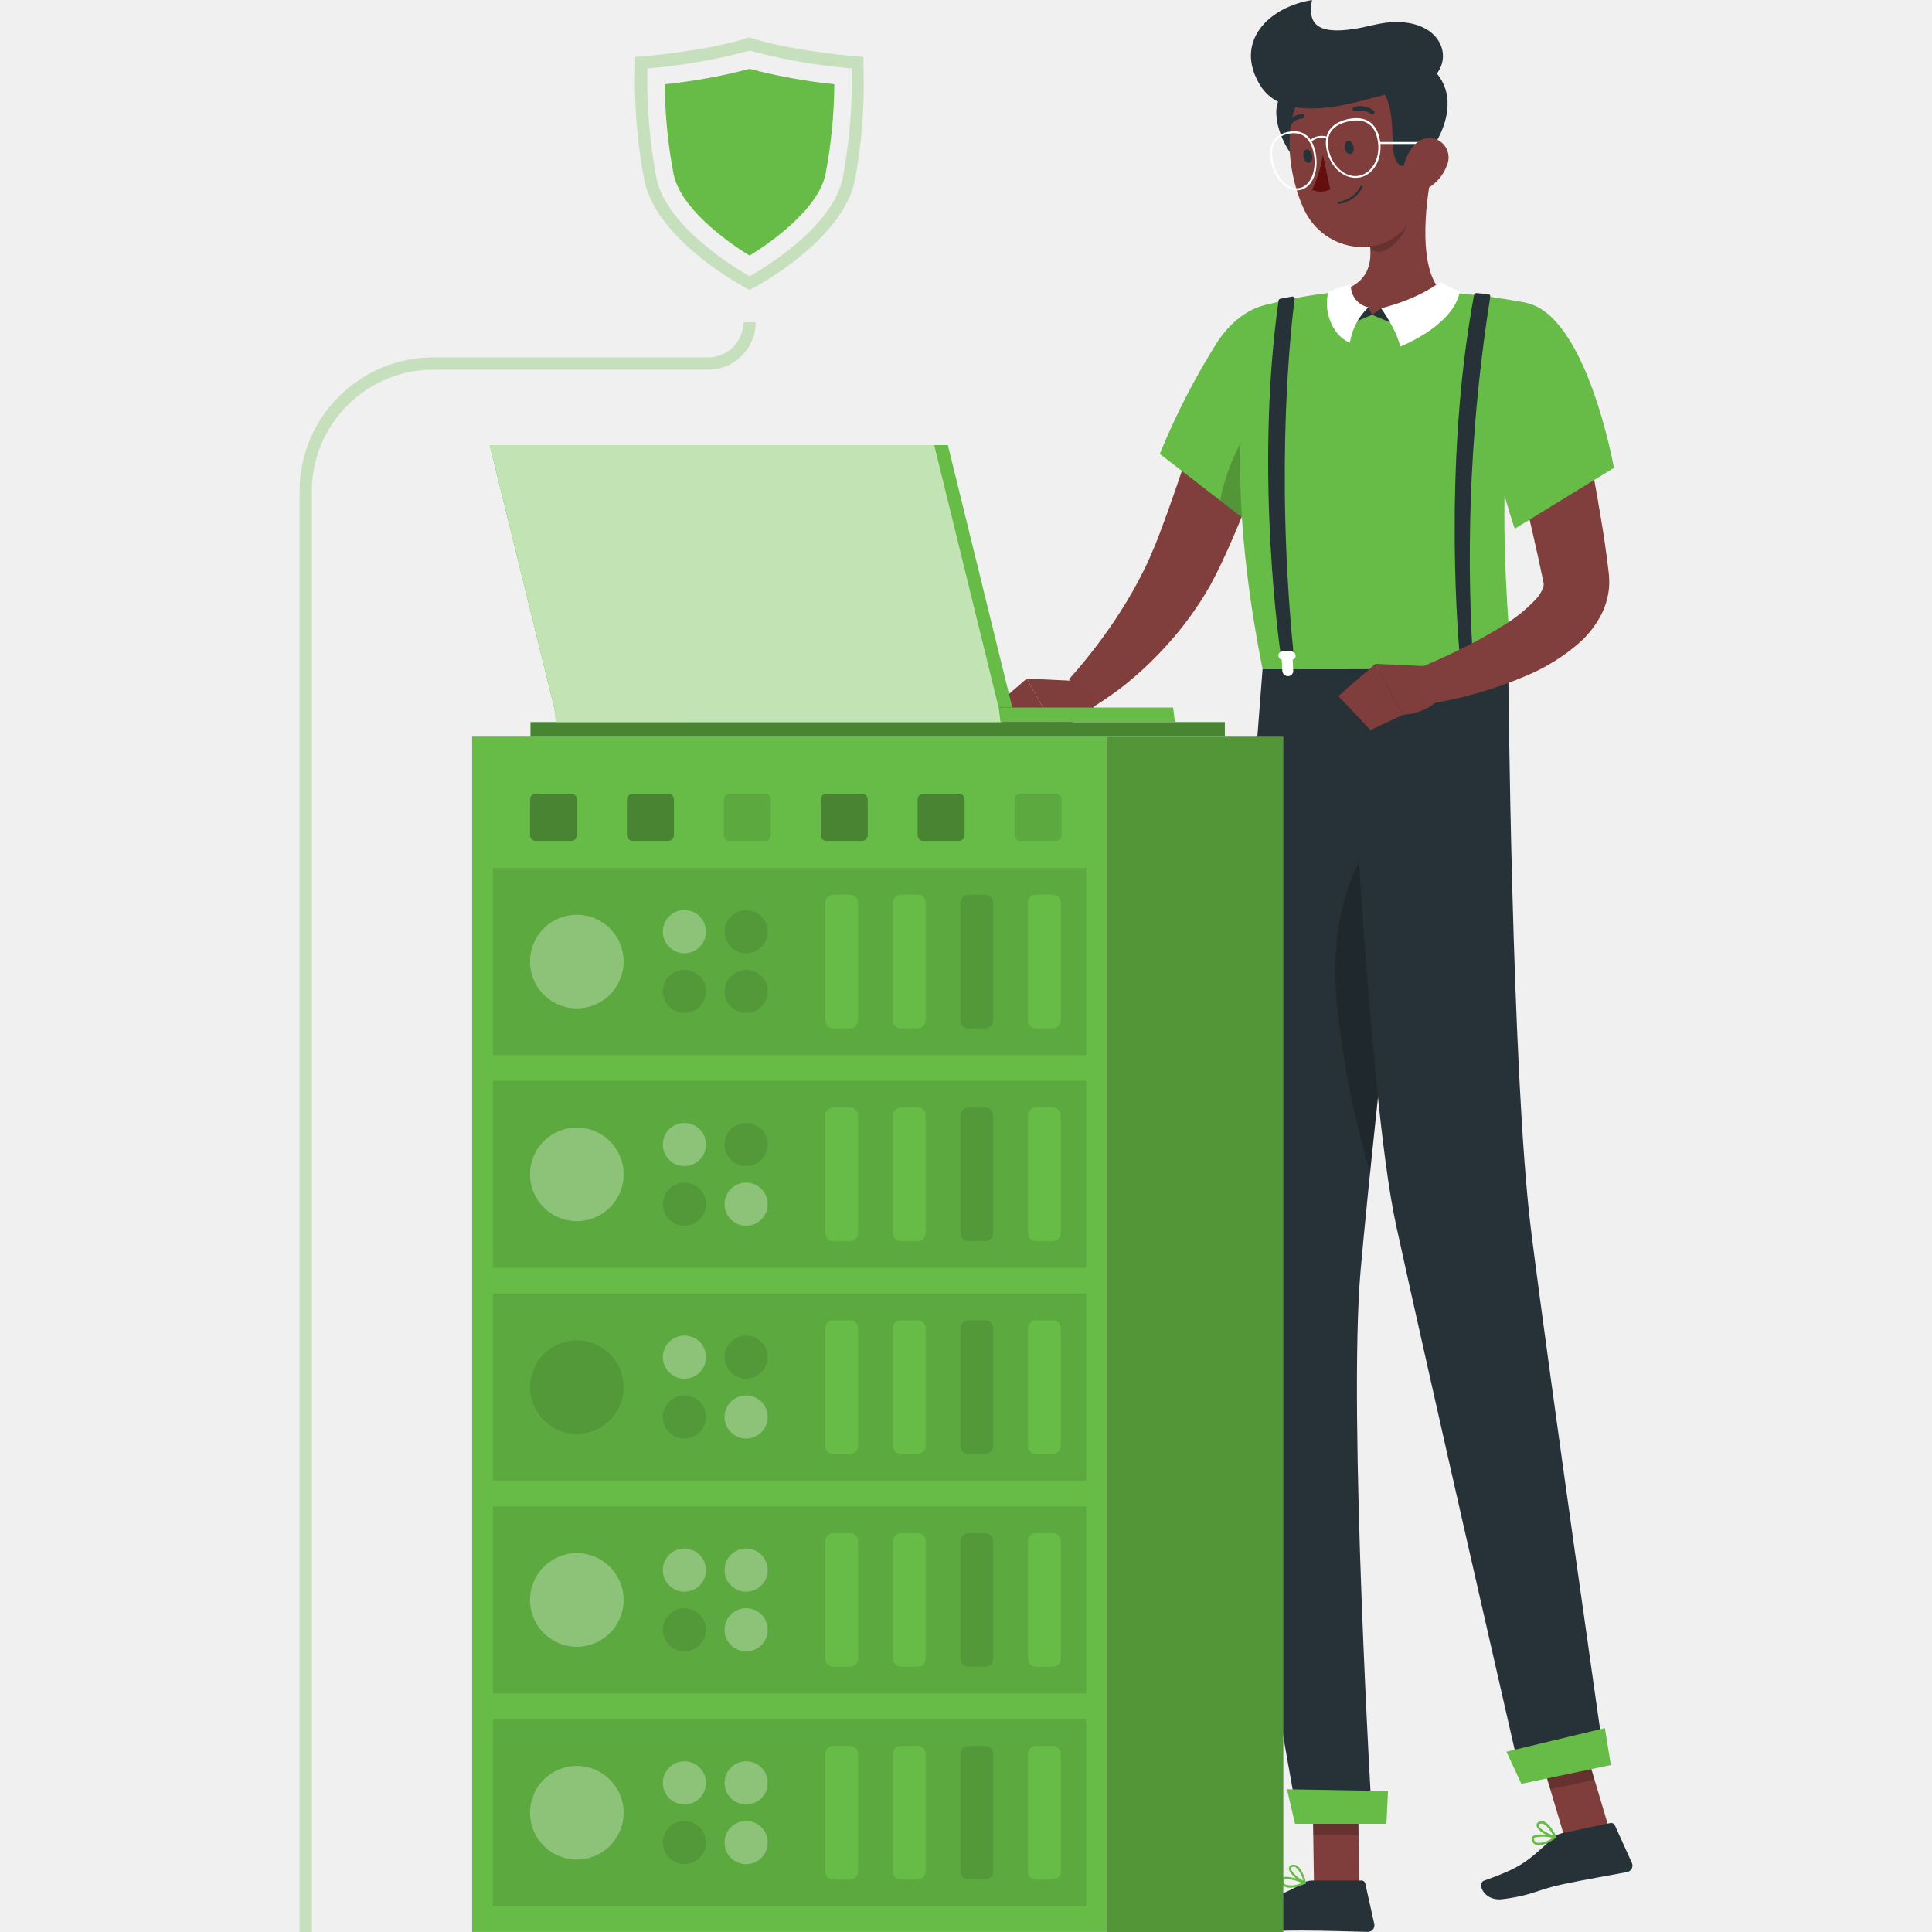
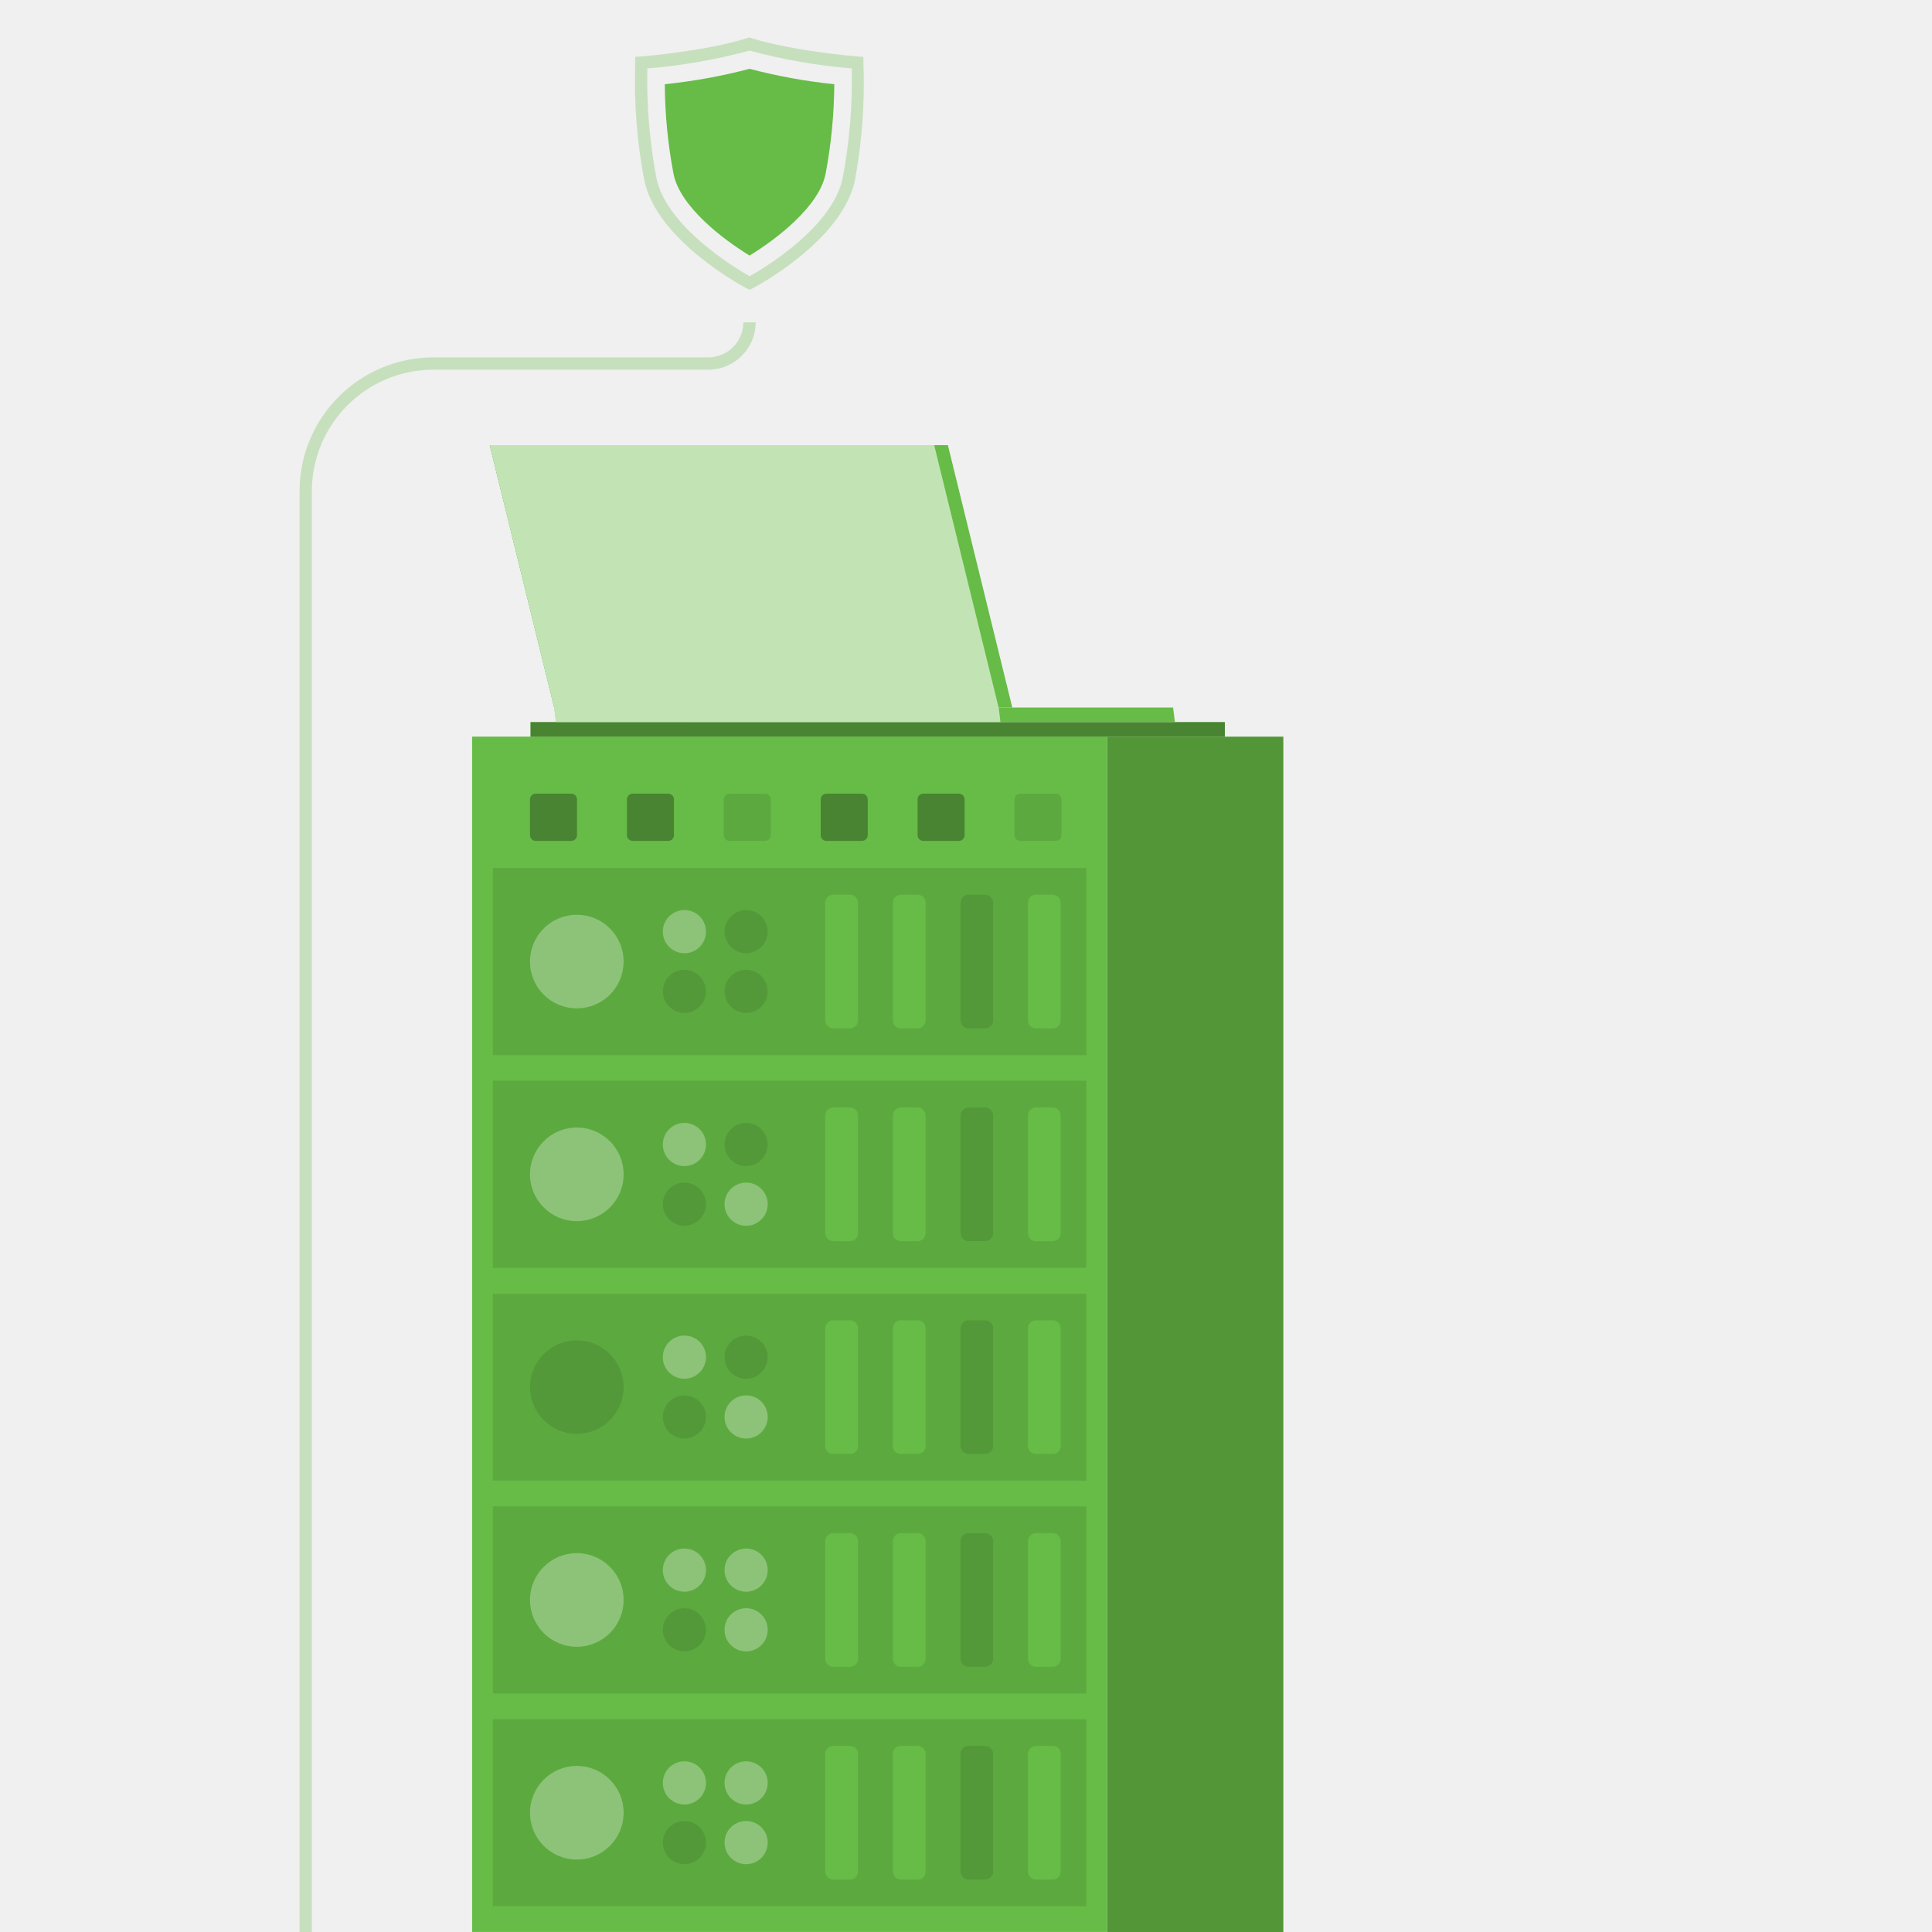
<svg xmlns="http://www.w3.org/2000/svg" viewBox="0 0 500 500" version="1.1" id="svg91">
  <defs id="defs91" />
  <g id="g91" transform="matrix(1.595711,0,0,1.595711,-148.9274,-164.1986)">
-     <g id="freepik--Character--inject-3" transform="translate(0,1.600001)">
-       <polygon points="347.11,399.4 342.24,383.04 349.43,381.52 354.3,397.88 " style="fill:#7f3e3b" id="polygon1" />
-       <path d="m 346.66,398.62 7.85,-1.65 a 0.66,0.66 0 0 1 0.72,0.36 l 2.76,6.09 a 1.07,1.07 0 0 1 -0.76,1.5 c -2.85,0.55 -7,1.24 -10.53,2 -4.16,0.88 -4.74,1.77 -9.69,2.4 -3,0.38 -4.2,-2.54 -3,-3 5.55,-2 6.8,-2.77 11,-6.79 a 3.37,3.37 0 0 1 1.65,-0.91 z" style="fill:#263238" id="path1" />
-       <polygon points="344.75,391.48 351.94,389.96 349.43,381.53 342.24,383.04 " style="opacity:0.2" id="polygon2" />
-       <path d="m 302.22,163.84 c -1.47,4.87 -3.08,9.61 -4.83,14.37 -1.75,4.76 -3.63,9.45 -5.85,14.2 l -0.87,1.79 -0.95,1.83 c -0.32,0.61 -0.7,1.18 -1.05,1.78 -0.35,0.6 -0.7,1.17 -1.1,1.73 a 54.45,54.45 0 0 1 -5,6.4 55.86,55.86 0 0 1 -5.75,5.56 c -1,0.86 -2.06,1.67 -3.15,2.44 -1.09,0.77 -2.14,1.49 -3.42,2.23 l -3.54,-4.71 c 0.69,-0.8 1.53,-1.73 2.27,-2.63 0.74,-0.9 1.47,-1.86 2.2,-2.79 1.43,-1.88 2.78,-3.81 4,-5.76 a 65.16,65.16 0 0 0 3.41,-6 c 0.52,-1 1,-2 1.44,-3.07 l 0.66,-1.55 0.64,-1.63 c 1.69,-4.43 3.27,-9.1 4.82,-13.77 l 4.68,-14 z" style="fill:#803e3c" id="path2" />
-       <path d="m 307.47,155.91 c 2.53,6.73 -10.92,30.67 -10.92,30.67 l -15.12,-11.66 a 116.2,116.2 0 0 1 9.39,-18.24 c 5.32,-7.93 13.87,-8.15 16.65,-0.77 z" style="fill:#66bc46" id="path3" />
-       <path d="m 304.51,162.56 c -4.78,2 -11.27,9.72 -13.3,19.9 l 5.34,4.12 c 0,0 8,-14.16 10.47,-23.76 a 2.31,2.31 0 0 0 -2.51,-0.26 z" style="opacity:0.2" id="path4" />
-       <path d="m 298.54,150.77 c 0,0 -8.87,16.78 -0.44,59.06 h 40.21 c 0.27,-6.18 -3.61,-30.37 2.35,-59.45 a 105.49,105.49 0 0 0 -13.46,-1.7 147.52,147.52 0 0 0 -17.09,0 74.77,74.77 0 0 0 -11.57,2.09 z" style="fill:#66bc46" id="path5" />
-       <polygon points="257.9,220.28 263.96,218.67 259.85,211.36 253.81,216.58 " style="fill:#7f3e3b" id="polygon5" />
-       <path d="m 268.72,211.78 -8.87,-0.42 4.11,7.31 c 0,0 6.59,0.7 7.22,-4.17 z" style="fill:#7f3e3b" id="path6" />
-       <path d="m 325.5,129.43 c -1.07,5.5 -2.15,15.58 1.7,19.25 0,0 -1.73,3.69 -11.95,3.69 -9.34,0 -5.14,-3.69 -5.14,-3.69 6.13,-1.46 6,-6 4.9,-10.29 z" style="fill:#7f3e3b" id="path7" />
-       <path d="m 321.23,133.09 -6.21,5.3 a 18,18 0 0 1 0.52,3 c 1.5,2.33 5.59,-1.09 6.34,-4.67 a 8.33,8.33 0 0 0 -0.65,-3.63 z" style="opacity:0.2" id="path8" />
-       <path d="m 300.83,117.35 c -2.05,3.45 2.46,13 7.68,12.13 5.22,-0.87 -3.78,-18.66 -7.68,-12.13 z" style="fill:#263238" id="path9" />
-       <path d="m 323,120.79 c 1.09,7.38 2.1,11.64 -0.79,16.16 -4.34,6.79 -14,5.35 -17.32,-1.55 -2.95,-6.22 -4.24,-17.24 2.28,-21.65 a 10.18,10.18 0 0 1 15.83,7.04 z" style="fill:#7f3e3b" id="path10" />
-       <path d="m 323.65,111.06 -6.37,4.64 c 3.84,4.57 -0.52,14.56 5.53,12.29 2.77,-0.99 9.92,-11.89 0.84,-16.93 z" style="fill:#263238" id="path11" />
-       <path d="m 316,105.37 c -9.67,2.34 -10.53,-0.45 -9.88,-4.07 -7.23,1.19 -12.64,6.89 -8.44,13.78 4.66,7.65 18.88,1.44 21.39,1.39 l 3.61,-0.88 c 8.2,-2.39 5.4,-13.13 -6.68,-10.22 z" style="fill:#263238" id="path12" />
-       <path d="m 324.62,124.65 v 0 c -1.83,0 -7.49,0 -7.55,0 a 0.16,0.16 0 0 1 -0.16,-0.16 0.15,0.15 0 0 1 0.16,-0.16 c 0.06,0 5.72,0 7.55,0 a 0.16,0.16 0 0 1 0.16,0.16 0.16,0.16 0 0 1 -0.16,0.16 z" style="fill:#ffffff" id="path13" />
-       <path d="m 328,128.12 a 7.12,7.12 0 0 1 -3.67,4 c -2.27,1 -3.78,-0.91 -3.46,-3.25 0.28,-2.1 1.8,-5.17 4.23,-5.21 a 3.18,3.18 0 0 1 2.9,4.46 z" style="fill:#7f3e3b" id="path14" />
-       <polygon points="306.44,407.14 306.19,390.12 313.54,390.12 313.78,407.14 " style="fill:#7f3e3b" id="polygon14" />
-       <path d="m 306.14,406.29 h 8 a 0.62,0.62 0 0 1 0.62,0.5 l 1.45,6.53 a 1.06,1.06 0 0 1 -1.05,1.3 c -2.9,-0.05 -7.08,-0.22 -10.72,-0.22 -4.25,0 -7.92,0.24 -12.91,0.24 -3,0 -3.85,-3.05 -2.59,-3.33 5.75,-1.26 10.44,-1.39 15.4,-4.45 a 3.35,3.35 0 0 1 1.8,-0.57 z" style="fill:#263238" id="path15" />
-       <polygon points="306.32,398.9 313.67,398.9 313.54,390.13 306.19,390.13 " style="opacity:0.2" id="polygon15" />
-       <path d="m 303.11,407.41 a 2.27,2.27 0 0 1 -1.49,-0.15 1.09,1.09 0 0 1 -0.51,-0.87 0.57,0.57 0 0 1 0.23,-0.55 c 0.74,-0.55 3.38,0.54 3.68,0.67 a 0.18,0.18 0 0 1 0.1,0.17 0.17,0.17 0 0 1 -0.11,0.16 9.12,9.12 0 0 1 -1.9,0.57 z m -1.34,-1.36 a 0.41,0.41 0 0 0 -0.22,0.08 0.19,0.19 0 0 0 -0.08,0.22 0.68,0.68 0 0 0 0.34,0.6 3.6,3.6 0 0 0 2.65,-0.28 7.18,7.18 0 0 0 -2.69,-0.62 z" style="fill:#66bc46" id="path16" />
-       <path d="m 305,406.85 h -0.08 c -0.84,-0.29 -2.58,-1.69 -2.55,-2.54 a 0.57,0.57 0 0 1 0.48,-0.55 1,1 0 0 1 0.79,0.11 c 1,0.57 1.49,2.68 1.51,2.77 a 0.2,0.2 0 0 1 -0.06,0.18 0.19,0.19 0 0 1 -0.09,0.03 z m -2,-2.77 h -0.08 c -0.22,0.07 -0.23,0.18 -0.23,0.22 0,0.51 1.13,1.59 2,2 a 4.24,4.24 0 0 0 -1.24,-2.18 0.58,0.58 0 0 0 -0.45,-0.04 z" style="fill:#66bc46" id="path17" />
-       <path d="m 298.1,209.83 c 0,0 -5.4,68.91 -6.41,91.83 -1.06,23.83 12.24,95.13 12.24,95.13 h 11.95 c 0,0 -3.94,-66.13 -1.88,-89.46 2.24,-25.44 10.53,-97.5 10.53,-97.5 z" style="fill:#263238" id="path18" />
-       <path d="m 310.15,264 a 149.49,149.49 0 0 0 5.4,27.43 c 1.84,-18.09 4.54,-42.4 6.5,-59.77 -4.6,3.01 -13.72,11.72 -11.9,32.34 z" style="opacity:0.2" id="path19" />
-       <path d="m 312,209.83 c 0,0 3.07,68.68 7.76,90.2 5.12,23.57 20.42,90.26 20.42,90.26 l 13.47,-2.84 c 0,0 -9.08,-63.23 -12,-86.56 -3.17,-25.33 -3.7,-91.06 -3.7,-91.06 z" style="fill:#263238" id="path20" />
-       <polygon points="340.07,390.61 337.65,385.4 353.62,381.57 354.58,387.56 " style="fill:#66bc46" id="polygon20" />
-       <polygon points="303.36,397.09 302.06,391.49 318.44,391.78 318.19,397.09 " style="fill:#66bc46" id="polygon21" />
-       <path d="m 312.85,125.06 c 0.13,0.59 -0.08,1.14 -0.47,1.22 -0.39,0.08 -0.81,-0.33 -0.93,-0.92 -0.12,-0.59 0.09,-1.14 0.47,-1.22 0.38,-0.08 0.81,0.33 0.93,0.92 z" style="fill:#263238" id="path21" />
-       <path d="m 306.15,126.48 c 0.12,0.59 -0.09,1.14 -0.48,1.22 -0.39,0.08 -0.8,-0.33 -0.93,-0.92 -0.13,-0.59 0.09,-1.15 0.48,-1.23 0.39,-0.08 0.78,0.34 0.93,0.93 z" style="fill:#263238" id="path22" />
-       <path d="m 307.89,126.42 a 21.45,21.45 0 0 1 -1.76,5.67 3.49,3.49 0 0 0 2.95,-0.07 z" style="fill:#630f0f" id="path23" />
-       <path d="m 310.5,134.37 a 0.18,0.18 0 1 1 -0.06,-0.35 4.81,4.81 0 0 0 3.55,-2.5 0.18,0.18 0 0 1 0.23,-0.1 0.18,0.18 0 0 1 0.09,0.24 5.06,5.06 0 0 1 -3.81,2.71 z" style="fill:#263238" id="path24" />
-       <path d="m 316,119.85 a 0.35,0.35 0 0 1 -0.31,-0.06 2.84,2.84 0 0 0 -2.53,-0.46 0.36,0.36 0 0 1 -0.26,-0.67 3.55,3.55 0 0 1 3.21,0.56 0.35,0.35 0 0 1 0.08,0.49 0.43,0.43 0 0 1 -0.19,0.14 z" style="fill:#263238" id="path25" />
-       <path d="m 302.09,122 a 0.3,0.3 0 0 1 -0.15,-0.05 0.36,0.36 0 0 1 -0.1,-0.49 3.5,3.5 0 0 1 2.78,-1.68 0.36,0.36 0 0 1 0,0.71 v 0 a 2.82,2.82 0 0 0 -2.19,1.35 0.34,0.34 0 0 1 -0.34,0.16 z" style="fill:#263238" id="path26" />
-       <path d="m 334.7,149 -1.9,-0.17 a 0.39,0.39 0 0 0 -0.4,0.31 c -5.28,28.36 -2.32,58.48 -2.32,58.48 h 2.1 a 270.14,270.14 0 0 1 2.85,-58.2 0.36,0.36 0 0 0 -0.33,-0.42 z" style="fill:#263238" id="path27" />
-       <path d="m 332.48,207.64 a 0.68,0.68 0 0 0 -0.67,-0.68 h -1.45 a 0.69,0.69 0 0 0 -0.68,0.68 0.66,0.66 0 0 0 0.52,0.64 v 1.8 a 0.89,0.89 0 0 0 1.77,0 v -1.8 a 0.66,0.66 0 0 0 0.51,-0.64 z" style="fill:#ffffff" id="path28" />
-       <path d="m 302.87,149.4 -1.88,0.35 a 0.37,0.37 0 0 0 -0.3,0.32 c -4,28.38 0.38,57.57 0.38,57.57 h 2.09 c -3.12,-30.89 -0.35,-54.16 0.14,-57.83 a 0.37,0.37 0 0 0 -0.43,-0.41 z" style="fill:#263238" id="path29" />
-       <path d="m 303.47,207.64 a 0.73,0.73 0 0 0 -0.71,-0.68 h -1.45 a 0.64,0.64 0 0 0 -0.64,0.68 0.69,0.69 0 0 0 0.54,0.64 l 0.09,1.8 a 0.93,0.93 0 0 0 0.92,0.88 0.84,0.84 0 0 0 0.85,-0.88 l -0.09,-1.8 a 0.63,0.63 0 0 0 0.49,-0.64 z" style="fill:#ffffff" id="path30" />
-       <path d="m 343.93,400.35 a 2.35,2.35 0 0 1 -1.49,0.16 1.07,1.07 0 0 1 -0.68,-0.75 0.58,0.58 0 0 1 0.1,-0.58 c 0.62,-0.69 3.42,-0.17 3.74,-0.1 a 0.16,0.16 0 0 1 0.14,0.14 0.17,0.17 0 0 1 -0.07,0.18 9.71,9.71 0 0 1 -1.74,0.95 z m -1.6,-1.05 a 0.43,0.43 0 0 0 -0.2,0.12 c 0,0 -0.07,0.1 0,0.23 a 0.69,0.69 0 0 0 0.45,0.52 3.64,3.64 0 0 0 2.55,-0.82 7,7 0 0 0 -2.8,-0.05 z" style="fill:#66bc46" id="path31" />
-       <path d="m 345.63,399.42 h -0.09 c -0.87,-0.12 -2.87,-1.12 -3,-2 a 0.59,0.59 0 0 1 0.37,-0.64 1,1 0 0 1 0.79,-0.06 c 1.07,0.36 2,2.32 2.05,2.4 a 0.19,0.19 0 0 1 0,0.19 z m -2.5,-2.31 h -0.08 c -0.2,0.11 -0.18,0.22 -0.18,0.26 0.09,0.5 1.43,1.32 2.36,1.6 -0.3,-0.57 -1,-1.66 -1.67,-1.89 a 0.63,0.63 0 0 0 -0.43,0.03 z" style="fill:#66bc46" id="path32" />
-       <path d="m 313.92,130.07 c -2.37,0.5 -4.81,-1.5 -5.43,-4.45 -0.55,-2.63 0.67,-4.39 3.44,-5 2.77,-0.61 4.6,0.54 5.16,3.16 0.62,2.98 -0.8,5.79 -3.17,6.29 z M 312,121 c -1.81,0.38 -3.84,1.49 -3.18,4.59 0.58,2.78 2.85,4.67 5,4.2 2.15,-0.47 3.51,-3.1 2.92,-5.88 -0.63,-3.14 -2.93,-3.34 -4.74,-2.91 z" style="fill:#ffffff" id="path33" />
-       <path d="m 304.21,132.12 c -2,0.42 -4.12,-1.64 -4.74,-4.59 -0.75,-3.55 1.4,-4.55 2.75,-4.84 1.35,-0.29 3.72,-0.23 4.47,3.31 0.62,3 -0.49,5.7 -2.48,6.12 z M 302.29,123 c -1.51,0.32 -3.16,1.35 -2.51,4.45 0.59,2.78 2.55,4.73 4.36,4.34 1.81,-0.39 2.82,-3 2.23,-5.73 -0.65,-3.06 -2.58,-3.37 -4.08,-3.06 z" style="fill:#ffffff" id="path34" />
-       <path d="m 308.64,123.78 h -0.08 a 2.6,2.6 0 0 0 -2.62,0.55 0.15,0.15 0 0 1 -0.22,0 0.16,0.16 0 0 1 0,-0.23 2.9,2.9 0 0 1 2.92,-0.61 0.16,0.16 0 0 1 0.11,0.19 0.18,0.18 0 0 1 -0.11,0.1 z" style="fill:#ffffff" id="path35" />
-       <polygon points="315.87,152.36 317.33,151.3 320.46,154.3 " style="fill:#263238" id="polygon35" />
-       <path d="m 317.33,151.3 c 0,0 2.58,3.61 3.08,6.22 3.09,-1.28 8.91,-4.48 9.69,-9 a 13.48,13.48 0 0 1 -3.19,-1.5 c 0,0 -3.11,2.64 -9.58,4.28 z" style="fill:#ffffff" id="path36" />
-       <polygon points="315.87,152.36 315.26,151.13 311.22,154.3 " style="fill:#263238" id="polygon36" />
-       <path d="m 315.26,151.14 a 10,10 0 0 0 -3,5.75 c -3.08,-1.28 -4.29,-5.45 -3.49,-8.23 a 18.46,18.46 0 0 1 3.66,-1.2 3.56,3.56 0 0 0 2.83,3.68 z" style="fill:#ffffff" id="path37" />
-       <polygon points="315.61,219.7 320.85,217.24 316.42,208.96 310.38,214.19 " style="fill:#7f3e3b" id="polygon37" />
-       <path d="m 325.29,209.38 -8.87,-0.42 4.43,8.28 c 0,0 6.27,-0.27 6.9,-5.13 z" style="fill:#7f3e3b" id="path38" />
-       <path d="m 348,160.73 c 1.31,5.43 2.47,10.86 3.51,16.35 q 0.78,4.11 1.46,8.26 c 0.47,2.77 0.88,5.55 1.22,8.45 a 13.06,13.06 0 0 1 0.13,1.65 10.06,10.06 0 0 1 -0.12,1.9 11.9,11.9 0 0 1 -1.07,3.45 16,16 0 0 1 -3.66,4.76 31.34,31.34 0 0 1 -8.2,5.17 66.49,66.49 0 0 1 -16.86,4.84 l -1.47,-5.7 c 2.4,-1 4.92,-2.1 7.29,-3.29 a 69.35,69.35 0 0 0 6.82,-3.77 25,25 0 0 0 5.38,-4.32 5.66,5.66 0 0 0 1.2,-1.94 1.36,1.36 0 0 0 0.06,-0.52 0.43,0.43 0 0 0 0,-0.17 1.5,1.5 0 0 1 -0.1,-0.42 c -1.06,-5.18 -2.37,-10.59 -3.58,-15.93 -1.21,-5.34 -2.45,-10.76 -3.57,-16.14 z" style="fill:#803e3c" id="path39" />
-       <path d="m 340.66,150.38 c 10,1.79 14.42,26.81 14.42,26.81 L 339,187.05 c 0,0 -5.11,-14.76 -4.84,-24.05 0.28,-8.86 -1.09,-14 6.5,-12.62 z" style="fill:#66bc46" id="path40" />
-     </g>
    <g id="freepik--Server--inject-3">
      <rect x="169.9" y="222.37" width="102.97" height="193.86" style="fill:#66bc46" id="rect40" />
      <rect x="179.37" y="220.01" width="112.61" height="2.37" style="fill:#66bc46" id="rect41" />
      <rect x="179.37" y="220.01" width="112.61" height="2.37" style="opacity:0.3" id="rect42" />
      <rect x="272.87" y="222.37" width="28.58" height="193.86" transform="rotate(180,287.165,319.305)" style="fill:#66bc46" id="rect43" />
      <rect x="272.87" y="222.37" width="28.58" height="193.86" transform="rotate(180,287.165,319.305)" style="opacity:0.2" id="rect44" />
      <rect x="257.87" y="231.62" width="7.62" height="7.66" rx="0.93" style="opacity:0.1" id="rect45" />
      <rect x="242.15" y="231.62" width="7.62" height="7.66" rx="0.93" style="opacity:0.3" id="rect46" />
      <rect x="226.44" y="231.62" width="7.62" height="7.66" rx="0.93" style="opacity:0.3" id="rect47" />
      <rect x="210.72" y="231.62" width="7.62" height="7.66" rx="0.93" style="opacity:0.1" id="rect48" />
      <rect x="195.01" y="231.62" width="7.62" height="7.66" rx="0.93" style="opacity:0.3" id="rect49" />
      <rect x="179.29" y="231.62" width="7.62" height="7.66" rx="0.93" style="opacity:0.3" id="rect50" />
      <g style="opacity:0.1" id="g51">
        <rect x="173.26" y="243.67" width="96.25" height="30.35" id="rect51" />
      </g>
      <rect x="260.05" y="248.01" width="5.31" height="21.68" rx="1.3" style="fill:#66bc46" id="rect52" />
      <rect x="249.1" y="248.01" width="5.31" height="21.68" rx="1.3" style="opacity:0.1" id="rect53" />
      <rect x="238.14" y="248.01" width="5.31" height="21.68" rx="1.3" style="fill:#66bc46" id="rect54" />
      <rect x="227.18" y="248.01" width="5.31" height="21.68" rx="1.3" style="fill:#66bc46" id="rect55" />
      <path d="m 200.83,254 a 3.5,3.5 0 1 1 3.5,3.5 3.51,3.51 0 0 1 -3.5,-3.5 z" style="opacity:0.3;fill:#ffffff" id="path55" />
      <path d="m 217.84,263.69 a 3.5,3.5 0 1 1 -3.5,-3.51 3.5,3.5 0 0 1 3.5,3.51 z" style="opacity:0.1" id="path56" />
      <path d="m 210.84,254 a 3.5,3.5 0 1 1 3.5,3.5 3.51,3.51 0 0 1 -3.5,-3.5 z" style="opacity:0.1" id="path57" />
      <path d="m 207.83,263.69 a 3.5,3.5 0 1 1 -3.5,-3.51 3.5,3.5 0 0 1 3.5,3.51 z" style="opacity:0.1" id="path58" />
      <circle cx="186.88" cy="258.85" r="7.59" transform="rotate(-45,186.8799,258.8518)" style="opacity:0.3;fill:#ffffff" id="circle58" />
      <g style="opacity:0.1" id="g58">
        <rect x="173.26" y="278.18" width="96.25" height="30.35" id="rect58" />
      </g>
      <rect x="260.05" y="282.52" width="5.31" height="21.68" rx="1.3" style="fill:#66bc46" id="rect59" />
      <rect x="249.1" y="282.52" width="5.31" height="21.68" rx="1.3" style="opacity:0.1" id="rect60" />
      <rect x="238.14" y="282.52" width="5.31" height="21.68" rx="1.3" style="fill:#66bc46" id="rect61" />
      <rect x="227.18" y="282.52" width="5.31" height="21.68" rx="1.3" style="fill:#66bc46" id="rect62" />
      <path d="m 200.83,288.52 a 3.5,3.5 0 1 1 3.5,3.5 3.5,3.5 0 0 1 -3.5,-3.5 z" style="opacity:0.3;fill:#ffffff" id="path62" />
      <circle cx="214.34" cy="298.2" r="3.5" style="opacity:0.3;fill:#ffffff" id="circle62" />
      <path d="m 210.84,288.52 a 3.5,3.5 0 1 1 3.5,3.5 3.5,3.5 0 0 1 -3.5,-3.5 z" style="opacity:0.1" id="path63" />
      <circle cx="204.33" cy="298.2" r="3.5" style="opacity:0.1" id="circle63" />
      <circle cx="186.88" cy="293.36" r="7.59" style="opacity:0.3;fill:#ffffff" id="circle64" />
      <g style="opacity:0.1" id="g64">
        <rect x="173.26" y="312.7" width="96.25" height="30.35" id="rect64" />
      </g>
      <rect x="260.05" y="317.03" width="5.31" height="21.68" rx="1.3" style="fill:#66bc46" id="rect65" />
      <rect x="249.1" y="317.03" width="5.31" height="21.68" rx="1.3" style="opacity:0.1" id="rect66" />
      <rect x="238.14" y="317.03" width="5.31" height="21.68" rx="1.3" style="fill:#66bc46" id="rect67" />
      <rect x="227.18" y="317.03" width="5.31" height="21.68" rx="1.3" style="fill:#66bc46" id="rect68" />
      <path d="m 200.83,323 a 3.5,3.5 0 1 1 3.5,3.51 3.5,3.5 0 0 1 -3.5,-3.51 z" style="opacity:0.3;fill:#ffffff" id="path68" />
      <circle cx="214.34" cy="332.71" r="3.5" style="opacity:0.3;fill:#ffffff" id="circle68" />
      <path d="m 210.84,323 a 3.5,3.5 0 1 1 3.5,3.51 3.5,3.5 0 0 1 -3.5,-3.51 z" style="opacity:0.1" id="path69" />
      <circle cx="204.33" cy="332.71" r="3.5" style="opacity:0.1" id="circle69" />
      <circle cx="186.88" cy="327.87" r="7.59" style="opacity:0.1" id="circle70" />
      <g style="opacity:0.1" id="g70">
        <rect x="173.26" y="347.21" width="96.25" height="30.35" id="rect70" />
      </g>
      <rect x="260.05" y="351.55" width="5.31" height="21.68" rx="1.3" style="fill:#66bc46" id="rect71" />
      <rect x="249.1" y="351.55" width="5.31" height="21.68" rx="1.3" style="opacity:0.1" id="rect72" />
      <rect x="238.14" y="351.55" width="5.31" height="21.68" rx="1.3" style="fill:#66bc46" id="rect73" />
      <rect x="227.18" y="351.55" width="5.31" height="21.68" rx="1.3" style="fill:#66bc46" id="rect74" />
      <circle cx="204.33" cy="357.55" r="3.5" style="opacity:0.3;fill:#ffffff" id="circle74" />
      <circle cx="214.34" cy="367.23" r="3.5" style="opacity:0.3;fill:#ffffff" id="circle75" />
      <circle cx="214.34" cy="357.55" r="3.5" style="opacity:0.3;fill:#ffffff" id="circle76" />
      <circle cx="204.33" cy="367.23" r="3.5" style="opacity:0.1" id="circle77" />
      <circle cx="186.88" cy="362.39" r="7.59" style="opacity:0.3;fill:#ffffff" id="circle78" />
      <g style="opacity:0.1" id="g78">
        <rect x="173.26" y="381.72" width="96.25" height="30.35" id="rect78" />
      </g>
      <rect x="260.05" y="386.06" width="5.31" height="21.68" rx="1.3" style="fill:#66bc46" id="rect79" />
      <rect x="249.1" y="386.06" width="5.31" height="21.68" rx="1.3" style="opacity:0.1" id="rect80" />
      <rect x="238.14" y="386.06" width="5.31" height="21.68" rx="1.3" style="fill:#66bc46" id="rect81" />
      <rect x="227.18" y="386.06" width="5.31" height="21.68" rx="1.3" style="fill:#66bc46" id="rect82" />
      <circle cx="204.33" cy="392.06" r="3.5" style="opacity:0.3;fill:#ffffff" id="circle82" />
      <circle cx="214.34" cy="401.74" r="3.5" style="opacity:0.3;fill:#ffffff" id="circle83" />
      <circle cx="214.34" cy="392.06" r="3.5" style="opacity:0.3;fill:#ffffff" id="circle84" />
      <circle cx="204.33" cy="401.74" r="3.5" style="opacity:0.1" id="circle85" />
      <circle cx="186.88" cy="396.9" r="7.59" style="opacity:0.3;fill:#ffffff" id="circle86" />
      <polygon points="172.76,175.09 247.06,175.09 257.51,217.65 183.21,217.65 " style="fill:#66bc46" id="polygon86" />
      <polygon points="204.21,217.65 204.5,220 283.88,220 283.59,217.65 " style="fill:#66bc46" id="polygon87" />
      <polygon points="255.29,217.65 255.3,217.65 255.59,220 183.5,220 183.21,217.65 172.76,175.09 244.84,175.09 " style="fill:#66bc46" id="polygon88" />
      <polygon points="255.29,217.65 255.3,217.65 255.59,220 183.5,220 183.21,217.65 172.76,175.09 244.84,175.09 " style="opacity:0.6;fill:#ffffff" id="polygon89" />
      <path d="m 214.9,149.91 -0.47,-0.24 c -0.6,-0.31 -14.63,-7.78 -16.62,-17.59 A 86.44,86.44 0 0 1 196.35,113 v -0.88 l 0.88,-0.06 c 0.11,0 10.57,-0.83 17.32,-3 l 0.31,-0.1 0.3,0.1 c 6.75,2.15 17.21,3 17.32,3 l 0.88,0.06 V 113 A 86.44,86.44 0 0 1 232,132.08 c -2,9.81 -16,17.28 -16.62,17.59 z M 198.32,114 a 85.83,85.83 0 0 0 1.46,17.7 c 1.6,7.94 12.69,14.6 15.12,16 2.42,-1.36 13.51,-8 15.11,-16 A 85.1,85.1 0 0 0 231.47,114 92.16,92.16 0 0 1 214.9,111.11 92.39,92.39 0 0 1 198.32,114 Z" style="opacity:0.3;fill:#66bc46" id="path89" />
      <path d="m 214.9,144.35 c -4.19,-2.56 -11.25,-7.86 -12.33,-13.23 a 79.84,79.84 0 0 1 -1.42,-14.56 90.74,90.74 0 0 0 13.75,-2.5 90.41,90.41 0 0 0 13.74,2.5 80.51,80.51 0 0 1 -1.42,14.56 c -1.08,5.37 -8.14,10.67 -12.32,13.23 z" style="fill:#66bc46" id="path90" />
      <path d="m 143.91,416.24 h -2 V 182.56 a 21.73,21.73 0 0 1 21.7,-21.7 h 44.6 a 5.7,5.7 0 0 0 5.68,-5.69 h 2 a 7.69,7.69 0 0 1 -7.68,7.69 h -44.6 a 19.72,19.72 0 0 0 -19.7,19.7 z" style="opacity:0.3;fill:#66bc46" id="path91" />
    </g>
  </g>
</svg>
